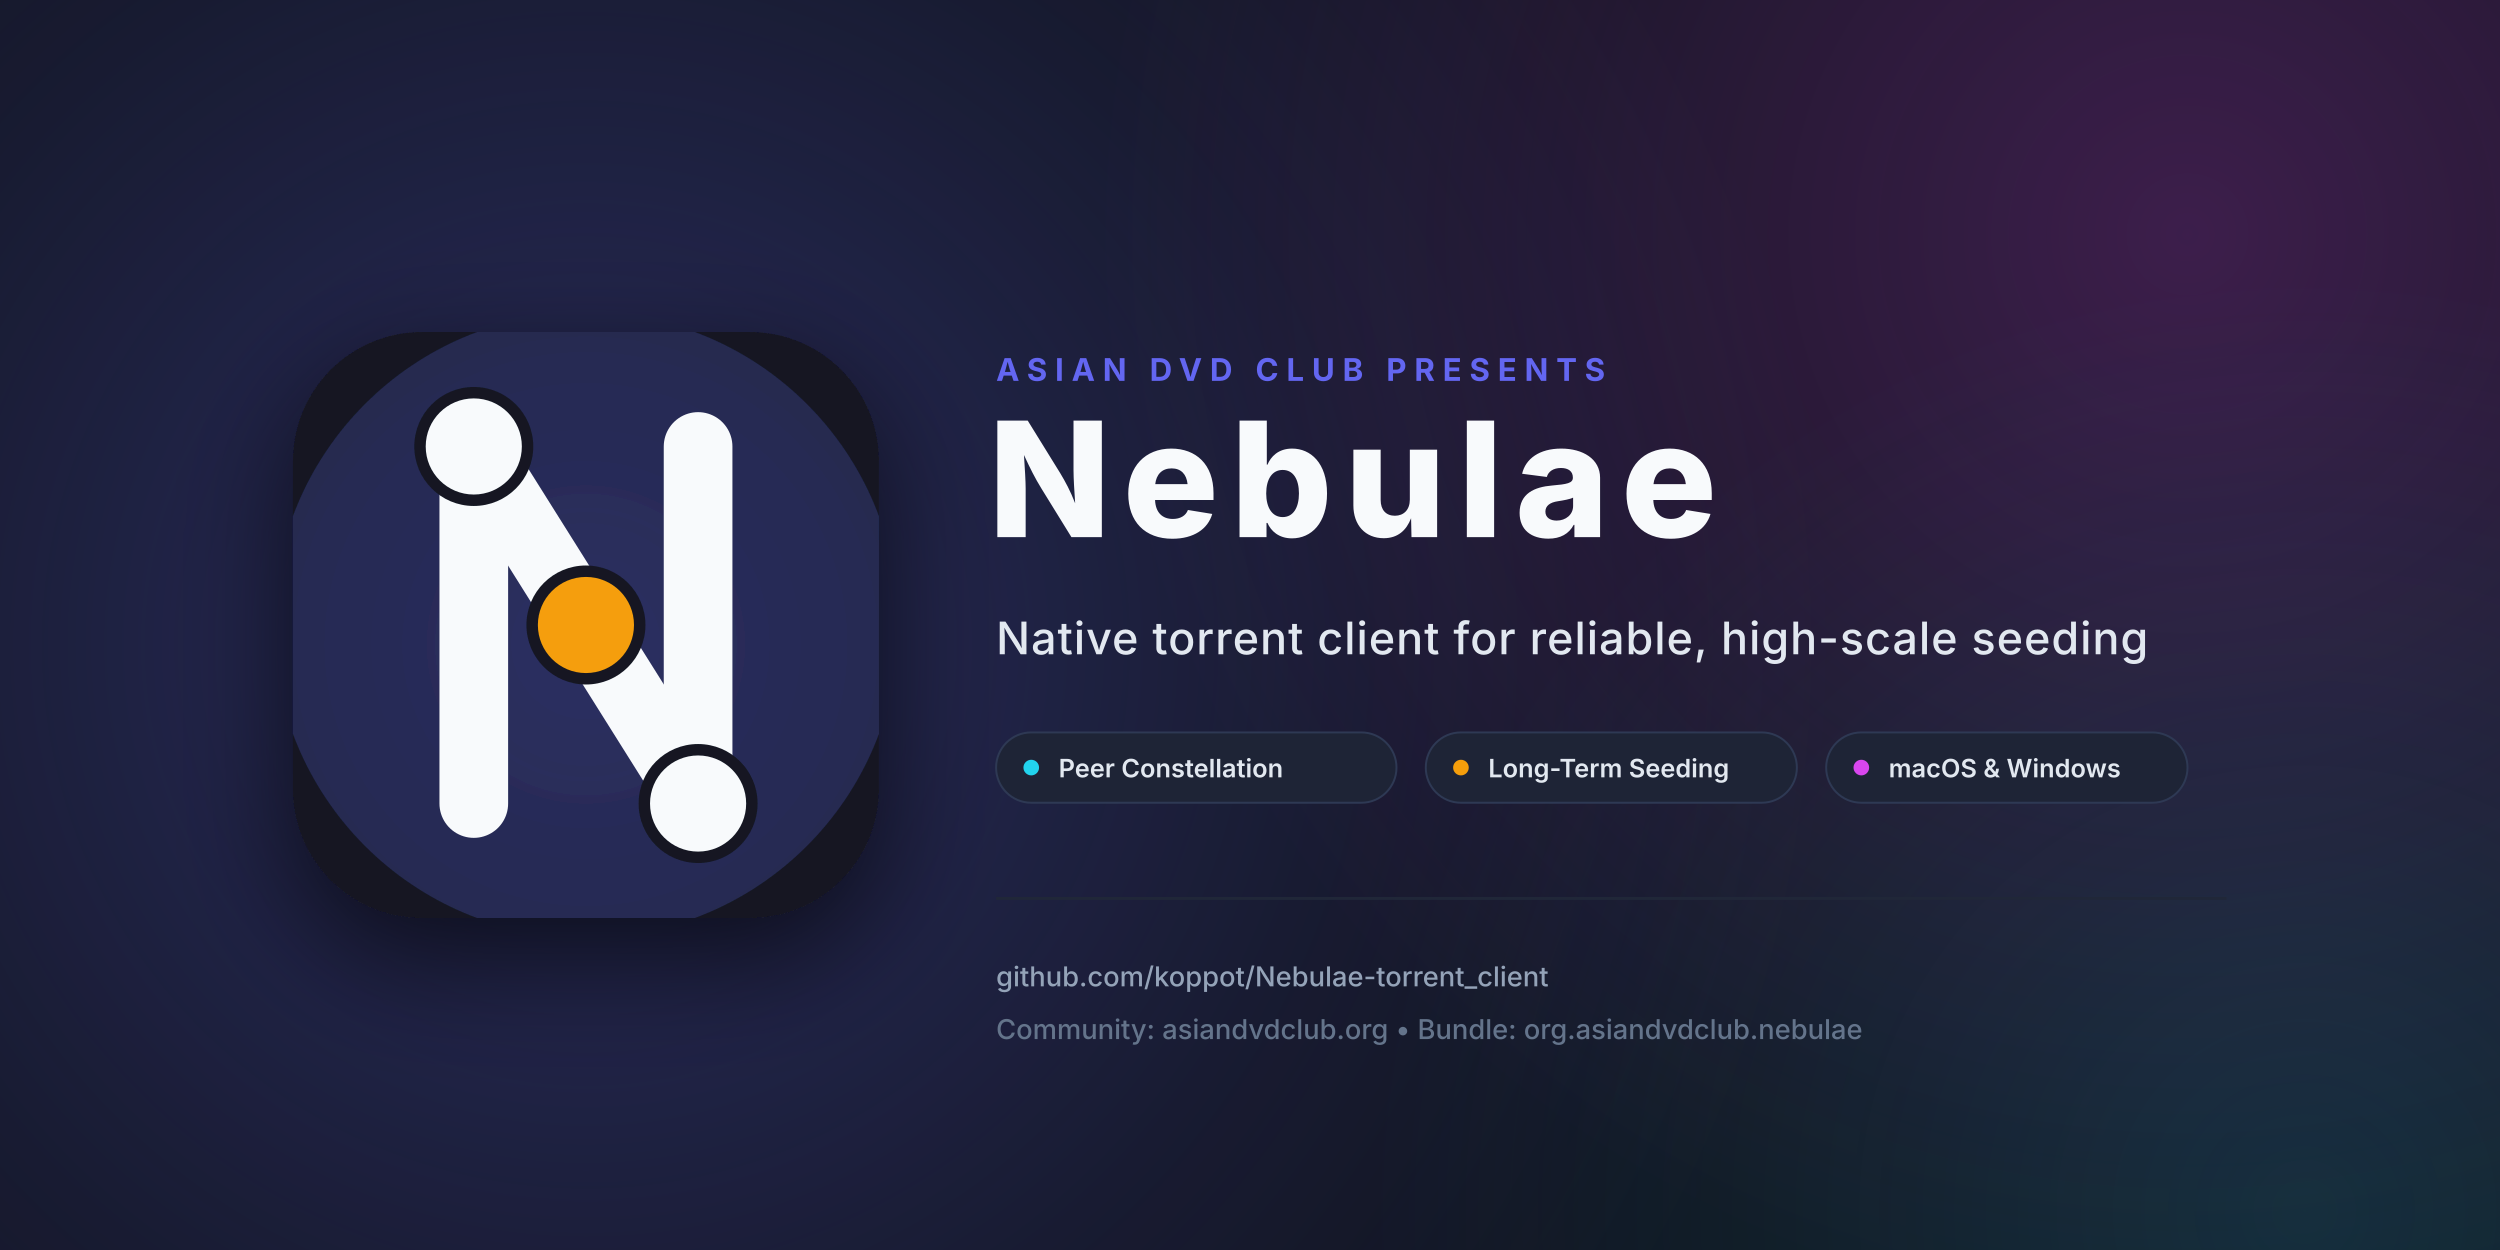
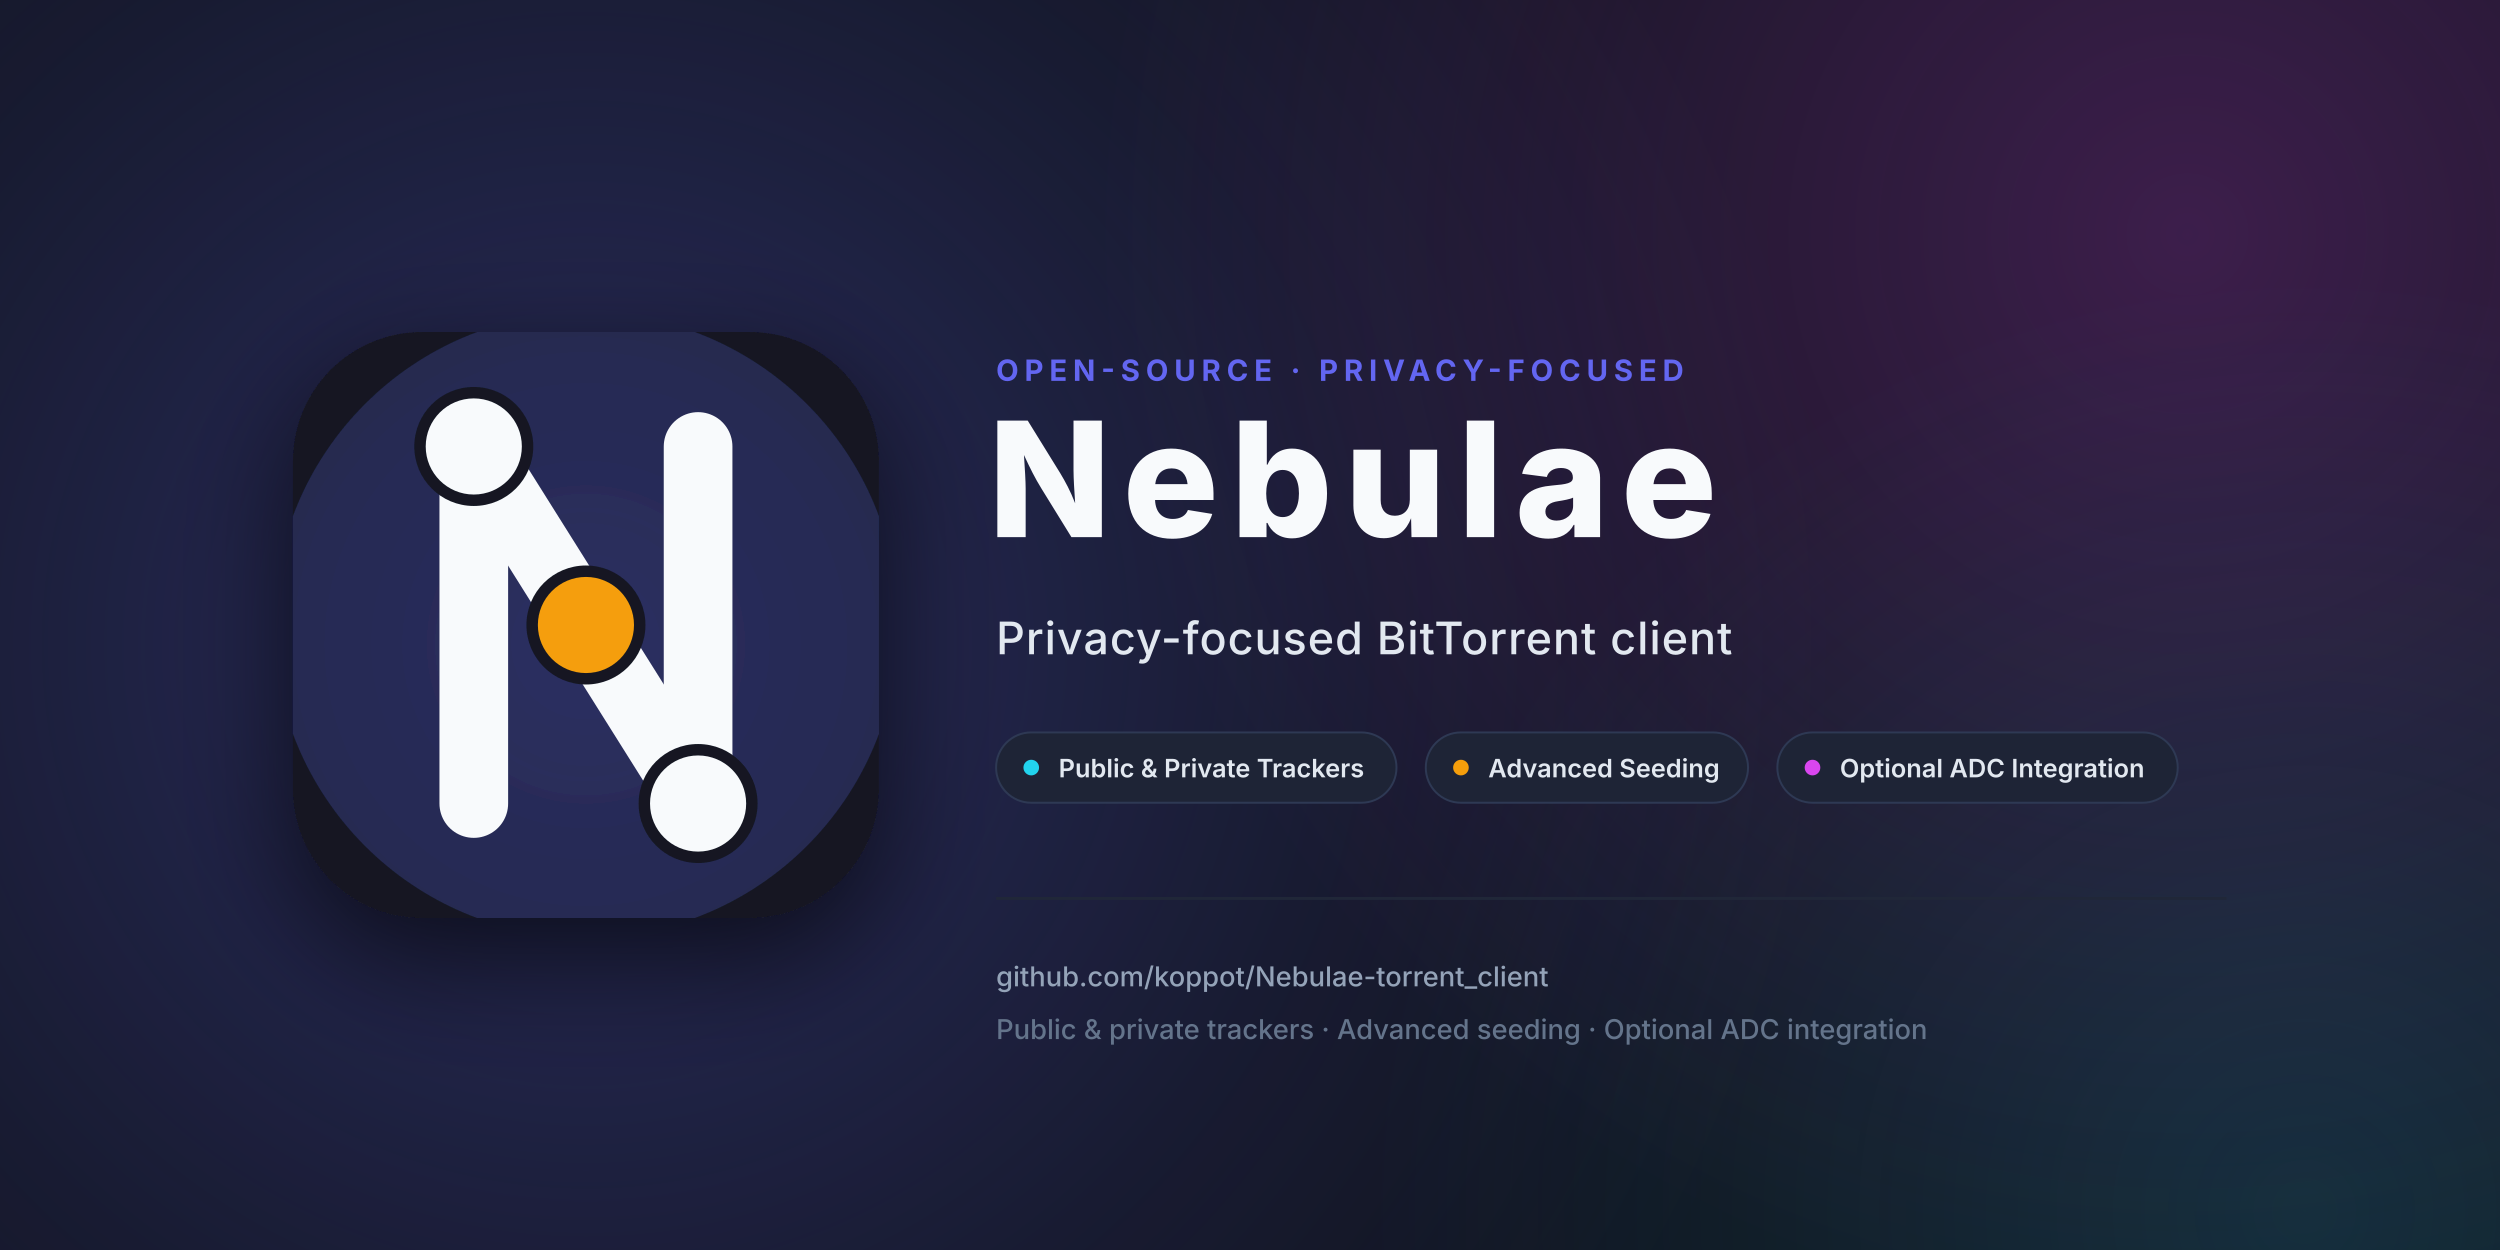
<svg xmlns="http://www.w3.org/2000/svg" width="1280" height="640" viewBox="0 0 1280 640">
  <defs>
    <radialGradient id="gIndigo" gradientUnits="userSpaceOnUse" cx="300" cy="330" r="640">
      <stop offset="0" stop-color="#6366F1" stop-opacity="0.30" />
      <stop offset="0.6" stop-color="#6366F1" stop-opacity="0.10" />
      <stop offset="1" stop-color="#6366F1" stop-opacity="0" />
    </radialGradient>
    <radialGradient id="gMagenta" gradientUnits="userSpaceOnUse" cx="1120" cy="120" r="560">
      <stop offset="0" stop-color="#D946EF" stop-opacity="0.22" />
      <stop offset="0.65" stop-color="#D946EF" stop-opacity="0.07" />
      <stop offset="1" stop-color="#D946EF" stop-opacity="0" />
    </radialGradient>
    <radialGradient id="gTeal" gradientUnits="userSpaceOnUse" cx="1180" cy="620" r="480">
      <stop offset="0" stop-color="#22D3EE" stop-opacity="0.14" />
      <stop offset="1" stop-color="#22D3EE" stop-opacity="0" />
    </radialGradient>
    <clipPath id="ghSq">
      <rect x="150" y="170" width="300" height="300" rx="66" />
    </clipPath>
    <filter id="ghShadow" x="-20%" y="-20%" width="140%" height="145%">
      <feDropShadow dx="0" dy="20" stdDeviation="30" flood-color="#000000" flood-opacity="0.65" />
    </filter>
  </defs>
  <rect width="1280" height="640" fill="#10131D" />
  <rect width="1280" height="640" fill="url(#gIndigo)" />
  <rect width="1280" height="640" fill="url(#gMagenta)" />
  <rect width="1280" height="640" fill="url(#gTeal)" />
  <g filter="url(#ghShadow)">
    <g clip-path="url(#ghSq)">
      <rect x="150" y="170" width="300" height="300" fill="#141824" />
      <circle cx="300" cy="320" r="160" fill="url(#gIndigo)" />
    </g>
    <g transform="translate(150, 170) scale(0.2929688)">
      <g stroke="#F8FAFC" stroke-width="120" stroke-linecap="round" fill="none">
        <path d="M316 200 V824" />
        <path d="M708 200 V824" />
        <path d="M316 200 L708 824" />
      </g>
      <g fill="#141824">
        <circle cx="316" cy="200" r="104" />
        <circle cx="512" cy="512" r="104" />
        <circle cx="708" cy="824" r="104" />
      </g>
      <circle cx="316" cy="200" r="84" fill="#F8FAFC" />
      <circle cx="708" cy="824" r="84" fill="#F8FAFC" />
      <circle cx="512" cy="512" r="84" fill="#F59E0B" />
    </g>
  </g>
-   <text x="510" y="195" font-family="-apple-system, 'SF Pro Text', 'Inter', 'Segoe UI', sans-serif" font-size="16" font-weight="700" letter-spacing="4" fill="#6366F1">ASIAN DVD CLUB PRESENTS</text>
+   <text x="510" y="195" font-family="-apple-system, 'SF Pro Text', 'Inter', 'Segoe UI', sans-serif" font-size="15" font-weight="700" letter-spacing="3" fill="#6366F1">OPEN-SOURCE · PRIVACY-FOCUSED</text>
  <text x="506" y="275" font-family="-apple-system, 'SF Pro Display', 'Inter', 'Segoe UI', sans-serif" font-size="82" font-weight="800" letter-spacing="6" fill="#F8FAFC">Nebulae</text>
-   <text x="510" y="335" font-family="-apple-system, 'SF Pro Text', 'Inter', 'Segoe UI', sans-serif" font-size="23" font-weight="500" letter-spacing="0.5" fill="#E2E8F0">Native torrent client for reliable, high-scale seeding</text>
+   <text x="510" y="335" font-family="-apple-system, 'SF Pro Text', 'Inter', 'Segoe UI', sans-serif" font-size="23" font-weight="500" letter-spacing="0.5" fill="#E2E8F0">Privacy-focused BitTorrent client</text>
  <g transform="translate(510, 375)">
    <rect x="0" y="0" width="205" height="36" rx="18" fill="#1E2436" stroke="#2E3954" stroke-width="1" />
    <circle cx="18" cy="18" r="4" fill="#22D3EE" />
-     <text x="32" y="23" font-family="-apple-system, 'SF Pro Text', 'Inter', sans-serif" font-size="13" font-weight="600" fill="#E2E8F0">Peer Constellation</text>
-     <rect x="220" y="0" width="190" height="36" rx="18" fill="#1E2436" stroke="#2E3954" stroke-width="1" />
+     <text x="32" y="23" font-family="-apple-system, 'SF Pro Text', 'Inter', sans-serif" font-size="13" font-weight="600" fill="#E2E8F0">Public &amp; Private Trackers</text>
+     <rect x="220" y="0" width="165" height="36" rx="18" fill="#1E2436" stroke="#2E3954" stroke-width="1" />
    <circle cx="238" cy="18" r="4" fill="#F59E0B" />
-     <text x="252" y="23" font-family="-apple-system, 'SF Pro Text', 'Inter', sans-serif" font-size="13" font-weight="600" fill="#E2E8F0">Long-Term Seeding</text>
-     <rect x="425" y="0" width="185" height="36" rx="18" fill="#1E2436" stroke="#2E3954" stroke-width="1" />
-     <circle cx="443" cy="18" r="4" fill="#D946EF" />
-     <text x="457" y="23" font-family="-apple-system, 'SF Pro Text', 'Inter', sans-serif" font-size="13" font-weight="600" fill="#E2E8F0">macOS &amp; Windows</text>
+     <text x="252" y="23" font-family="-apple-system, 'SF Pro Text', 'Inter', sans-serif" font-size="13" font-weight="600" fill="#E2E8F0">Advanced Seeding</text>
+     <rect x="400" y="0" width="205" height="36" rx="18" fill="#1E2436" stroke="#2E3954" stroke-width="1" />
+     <circle cx="418" cy="18" r="4" fill="#D946EF" />
+     <text x="432" y="23" font-family="-apple-system, 'SF Pro Text', 'Inter', sans-serif" font-size="13" font-weight="600" fill="#E2E8F0">Optional ADC Integration</text>
  </g>
  <line x1="510" y1="460" x2="1140" y2="460" stroke="#202738" stroke-width="1.5" />
  <text x="510" y="505" font-family="-apple-system, 'SF Pro Mono', monospace" font-size="14" font-weight="500" fill="#94A3B8">github.com/koppot/Nebulae-torrent_client</text>
-   <text x="510" y="532" font-family="-apple-system, 'SF Pro Text', 'Inter', sans-serif" font-size="14" font-weight="500" fill="#64748B">Community: asiandvdclub.org • Bundle: org.asiandvdclub.nebulae</text>
+   <text x="510" y="532" font-family="-apple-system, 'SF Pro Text', 'Inter', sans-serif" font-size="14" font-weight="500" fill="#64748B">Public &amp; private trackers · Advanced seeding · Optional ADC integration</text>
</svg>
